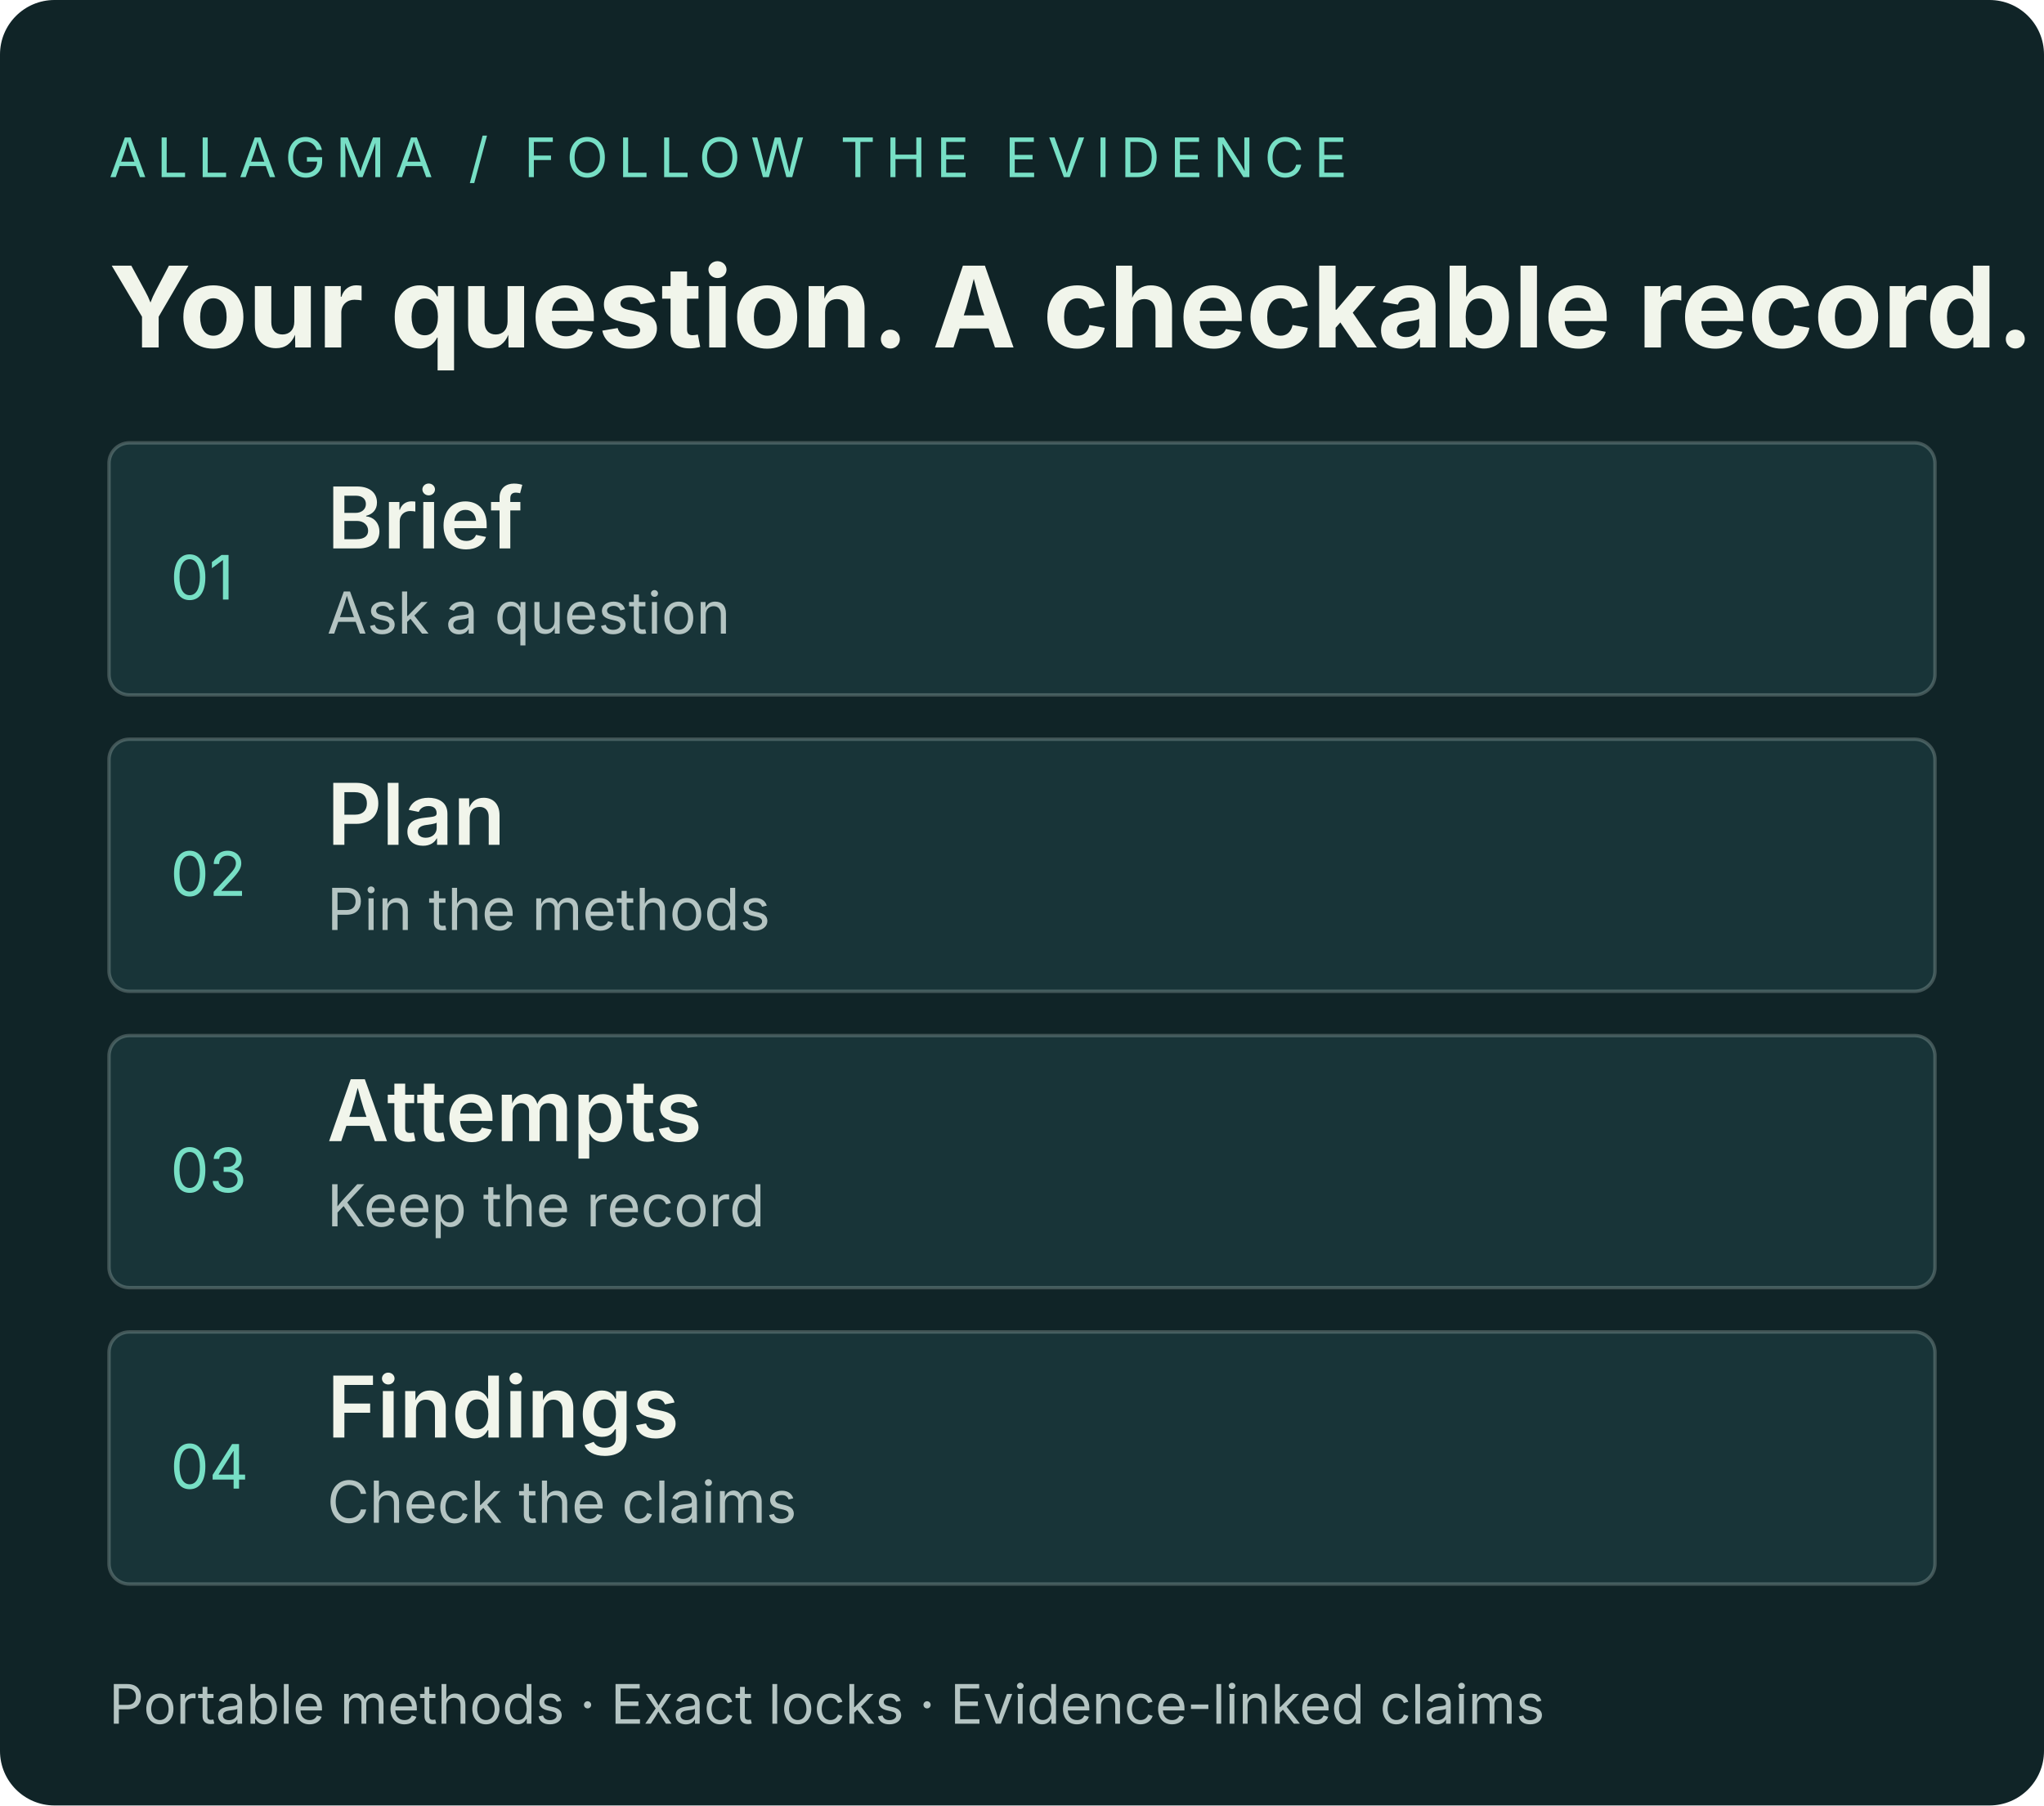
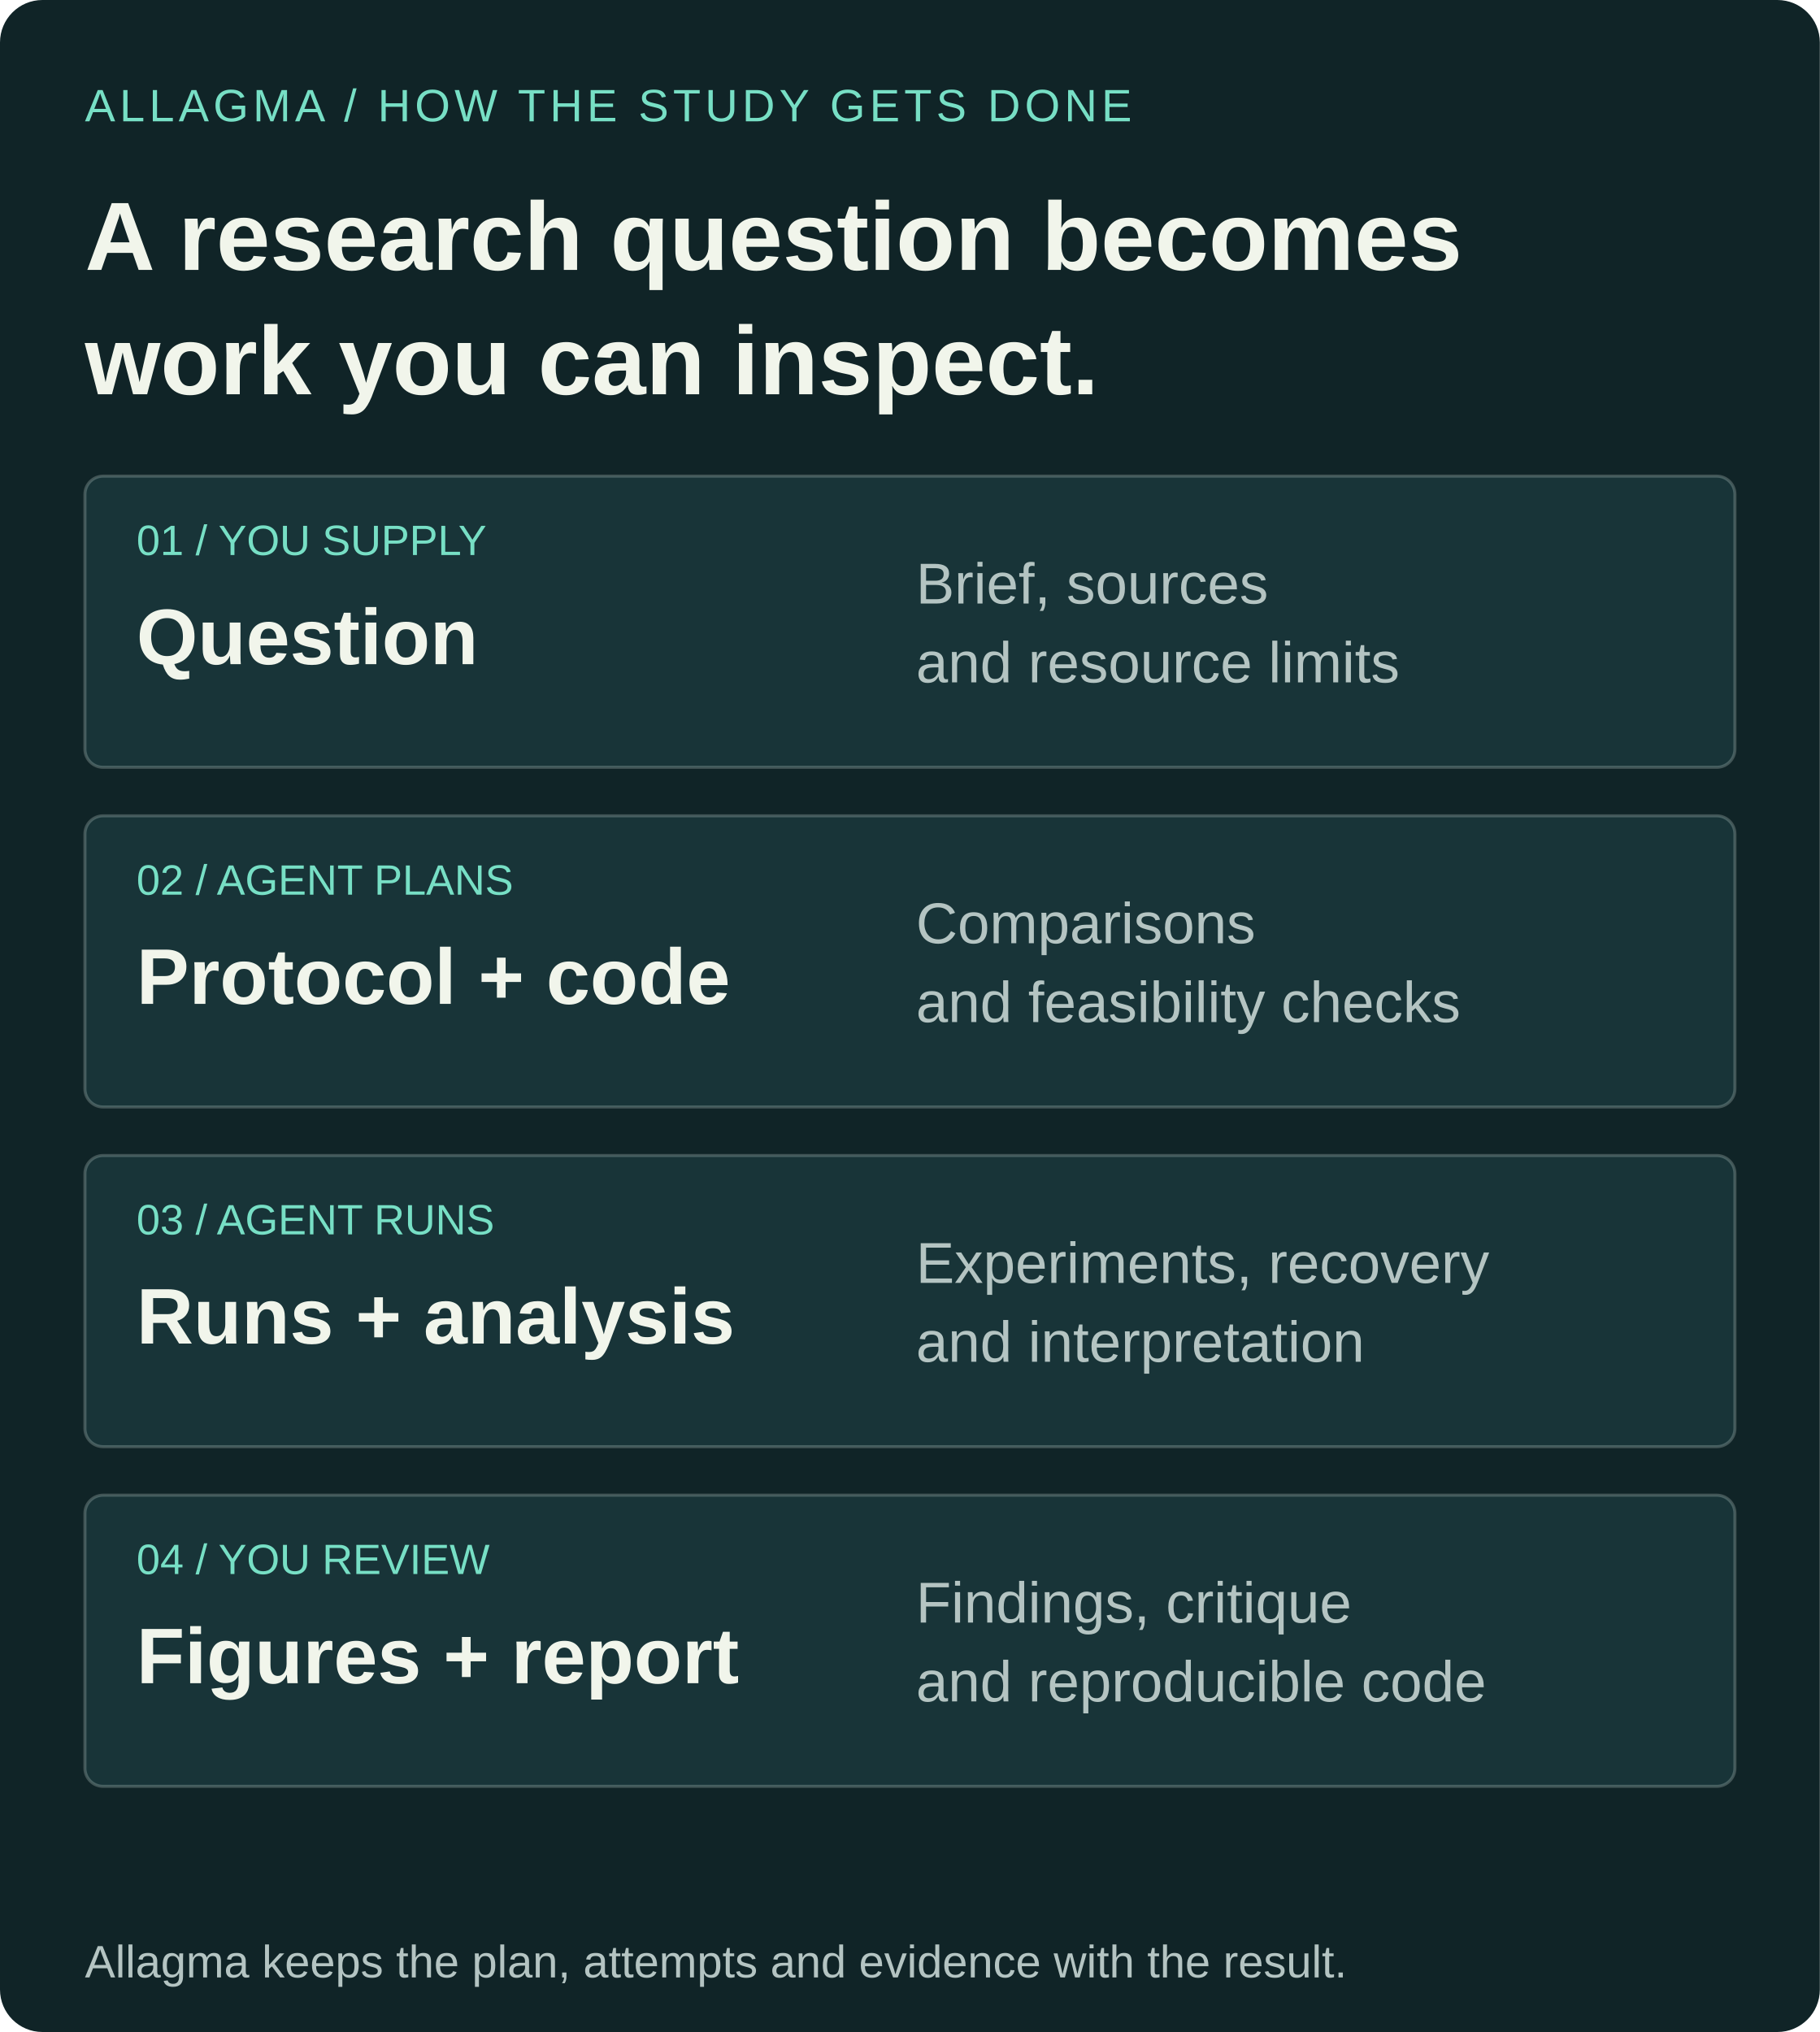
- <svg xmlns="http://www.w3.org/2000/svg" width="600" height="530" viewBox="0 0 600 530" role="img">
-   <rect width="600" height="530" rx="16" fill="#102427" />
-   <g font-family="system-ui,-apple-system,BlinkMacSystemFont,Segoe UI,sans-serif" fill="#f1f5eb">
-     <text x="32" y="52" font-size="16" letter-spacing="3" fill="#77dfc5">ALLAGMA / FOLLOW THE EVIDENCE</text>
-     <text x="32" y="102" font-size="33" font-weight="650">Your question. A checkable record.</text>
-     <rect x="32" y="130" width="536" height="74" rx="6" fill="#183438" stroke="#b4c4c2" stroke-opacity=".3" />
-     <text x="50" y="176" fill="#77dfc5" font-size="18">01</text>
-     <text x="96" y="161" font-size="25" font-weight="600">Brief</text>
-     <text x="96" y="186" font-size="17" fill="#b4c4c2">Ask a question</text>
-     <rect x="32" y="217" width="536" height="74" rx="6" fill="#183438" stroke="#b4c4c2" stroke-opacity=".3" />
-     <text x="50" y="263" fill="#77dfc5" font-size="18">02</text>
-     <text x="96" y="248" font-size="25" font-weight="600">Plan</text>
-     <text x="96" y="273" font-size="17" fill="#b4c4c2">Pin the methods</text>
-     <rect x="32" y="304" width="536" height="74" rx="6" fill="#183438" stroke="#b4c4c2" stroke-opacity=".3" />
-     <text x="50" y="350" fill="#77dfc5" font-size="18">03</text>
-     <text x="96" y="335" font-size="25" font-weight="600">Attempts</text>
-     <text x="96" y="360" font-size="17" fill="#b4c4c2">Keep the record</text>
-     <rect x="32" y="391" width="536" height="74" rx="6" fill="#183438" stroke="#b4c4c2" stroke-opacity=".3" />
-     <text x="50" y="437" fill="#77dfc5" font-size="18">04</text>
-     <text x="96" y="422" font-size="25" font-weight="600">Findings</text>
-     <text x="96" y="447" font-size="17" fill="#b4c4c2">Check the claims</text>
-     <text x="32" y="506" font-size="16" fill="#b4c4c2">Portable methods · Exact locks · Evidence-linked claims</text>
+ <svg xmlns="http://www.w3.org/2000/svg" width="600" height="670" viewBox="0 0 600 670" role="img">
+   <rect width="600" height="670" rx="14" fill="#102427" />
+   <g font-family="Arial,Helvetica,sans-serif" fill="#f1f5eb">
+     <text x="28" y="40" font-size="15" letter-spacing="1.4" fill="#77dfc5">ALLAGMA / HOW THE STUDY GETS DONE</text>
+     <text x="28" y="89" font-size="32" font-weight="600">A research question becomes</text>
+     <text x="28" y="130" font-size="32" font-weight="600">work you can inspect.</text>
+     <rect x="28" y="157" width="544" height="96" rx="6" fill="#183438" stroke="#b4c4c2" stroke-opacity=".3" />
+     <text x="45" y="183" font-size="14" fill="#77dfc5">01 / YOU SUPPLY</text>
+     <text x="45" y="219" font-size="26" font-weight="600">Question</text>
+     <text x="302" y="199" font-size="19" fill="#b4c4c2">Brief, sources</text>
+     <text x="302" y="225" font-size="19" fill="#b4c4c2">and resource limits</text>
+     <rect x="28" y="269" width="544" height="96" rx="6" fill="#183438" stroke="#b4c4c2" stroke-opacity=".3" />
+     <text x="45" y="295" font-size="14" fill="#77dfc5">02 / AGENT PLANS</text>
+     <text x="45" y="331" font-size="26" font-weight="600">Protocol + code</text>
+     <text x="302" y="311" font-size="19" fill="#b4c4c2">Comparisons</text>
+     <text x="302" y="337" font-size="19" fill="#b4c4c2">and feasibility checks</text>
+     <rect x="28" y="381" width="544" height="96" rx="6" fill="#183438" stroke="#b4c4c2" stroke-opacity=".3" />
+     <text x="45" y="407" font-size="14" fill="#77dfc5">03 / AGENT RUNS</text>
+     <text x="45" y="443" font-size="26" font-weight="600">Runs + analysis</text>
+     <text x="302" y="423" font-size="19" fill="#b4c4c2">Experiments, recovery</text>
+     <text x="302" y="449" font-size="19" fill="#b4c4c2">and interpretation</text>
+     <rect x="28" y="493" width="544" height="96" rx="6" fill="#183438" stroke="#b4c4c2" stroke-opacity=".3" />
+     <text x="45" y="519" font-size="14" fill="#77dfc5">04 / YOU REVIEW</text>
+     <text x="45" y="555" font-size="26" font-weight="600">Figures + report</text>
+     <text x="302" y="535" font-size="19" fill="#b4c4c2">Findings, critique</text>
+     <text x="302" y="561" font-size="19" fill="#b4c4c2">and reproducible code</text>
+     <text x="28" y="652" font-size="15" fill="#b4c4c2">Allagma keeps the plan, attempts and evidence with the result.</text>
  </g>
</svg>
